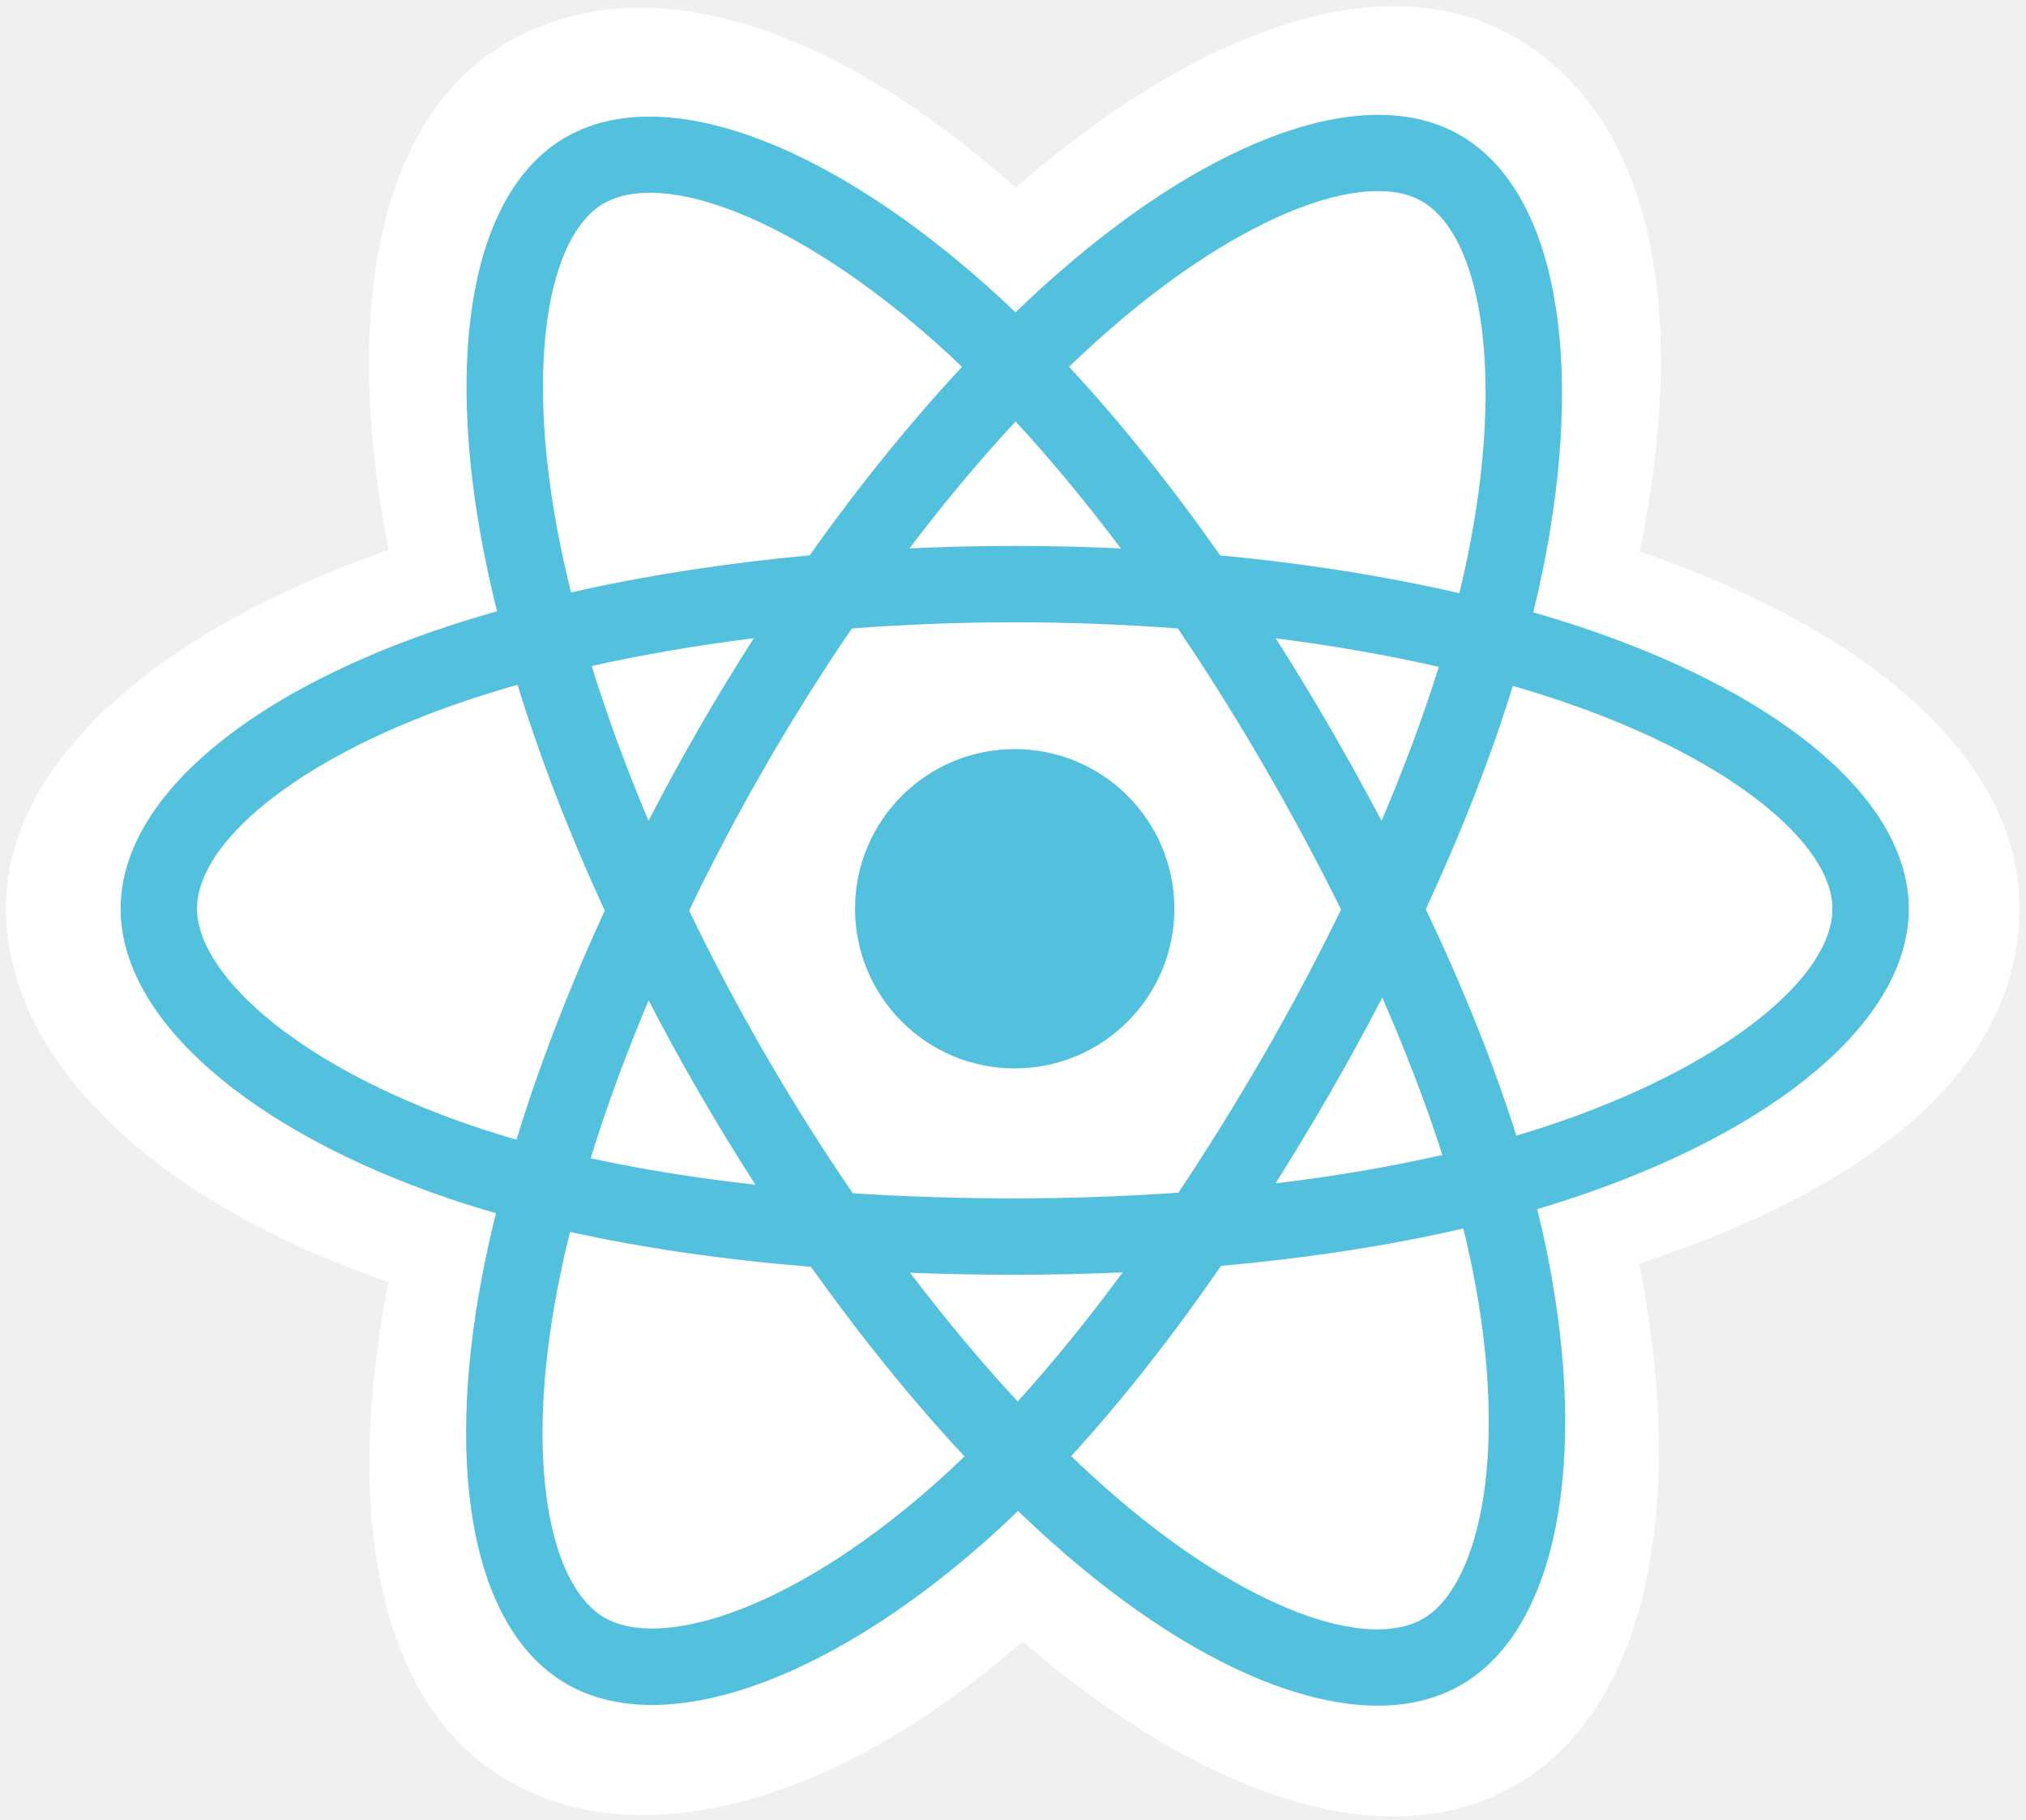
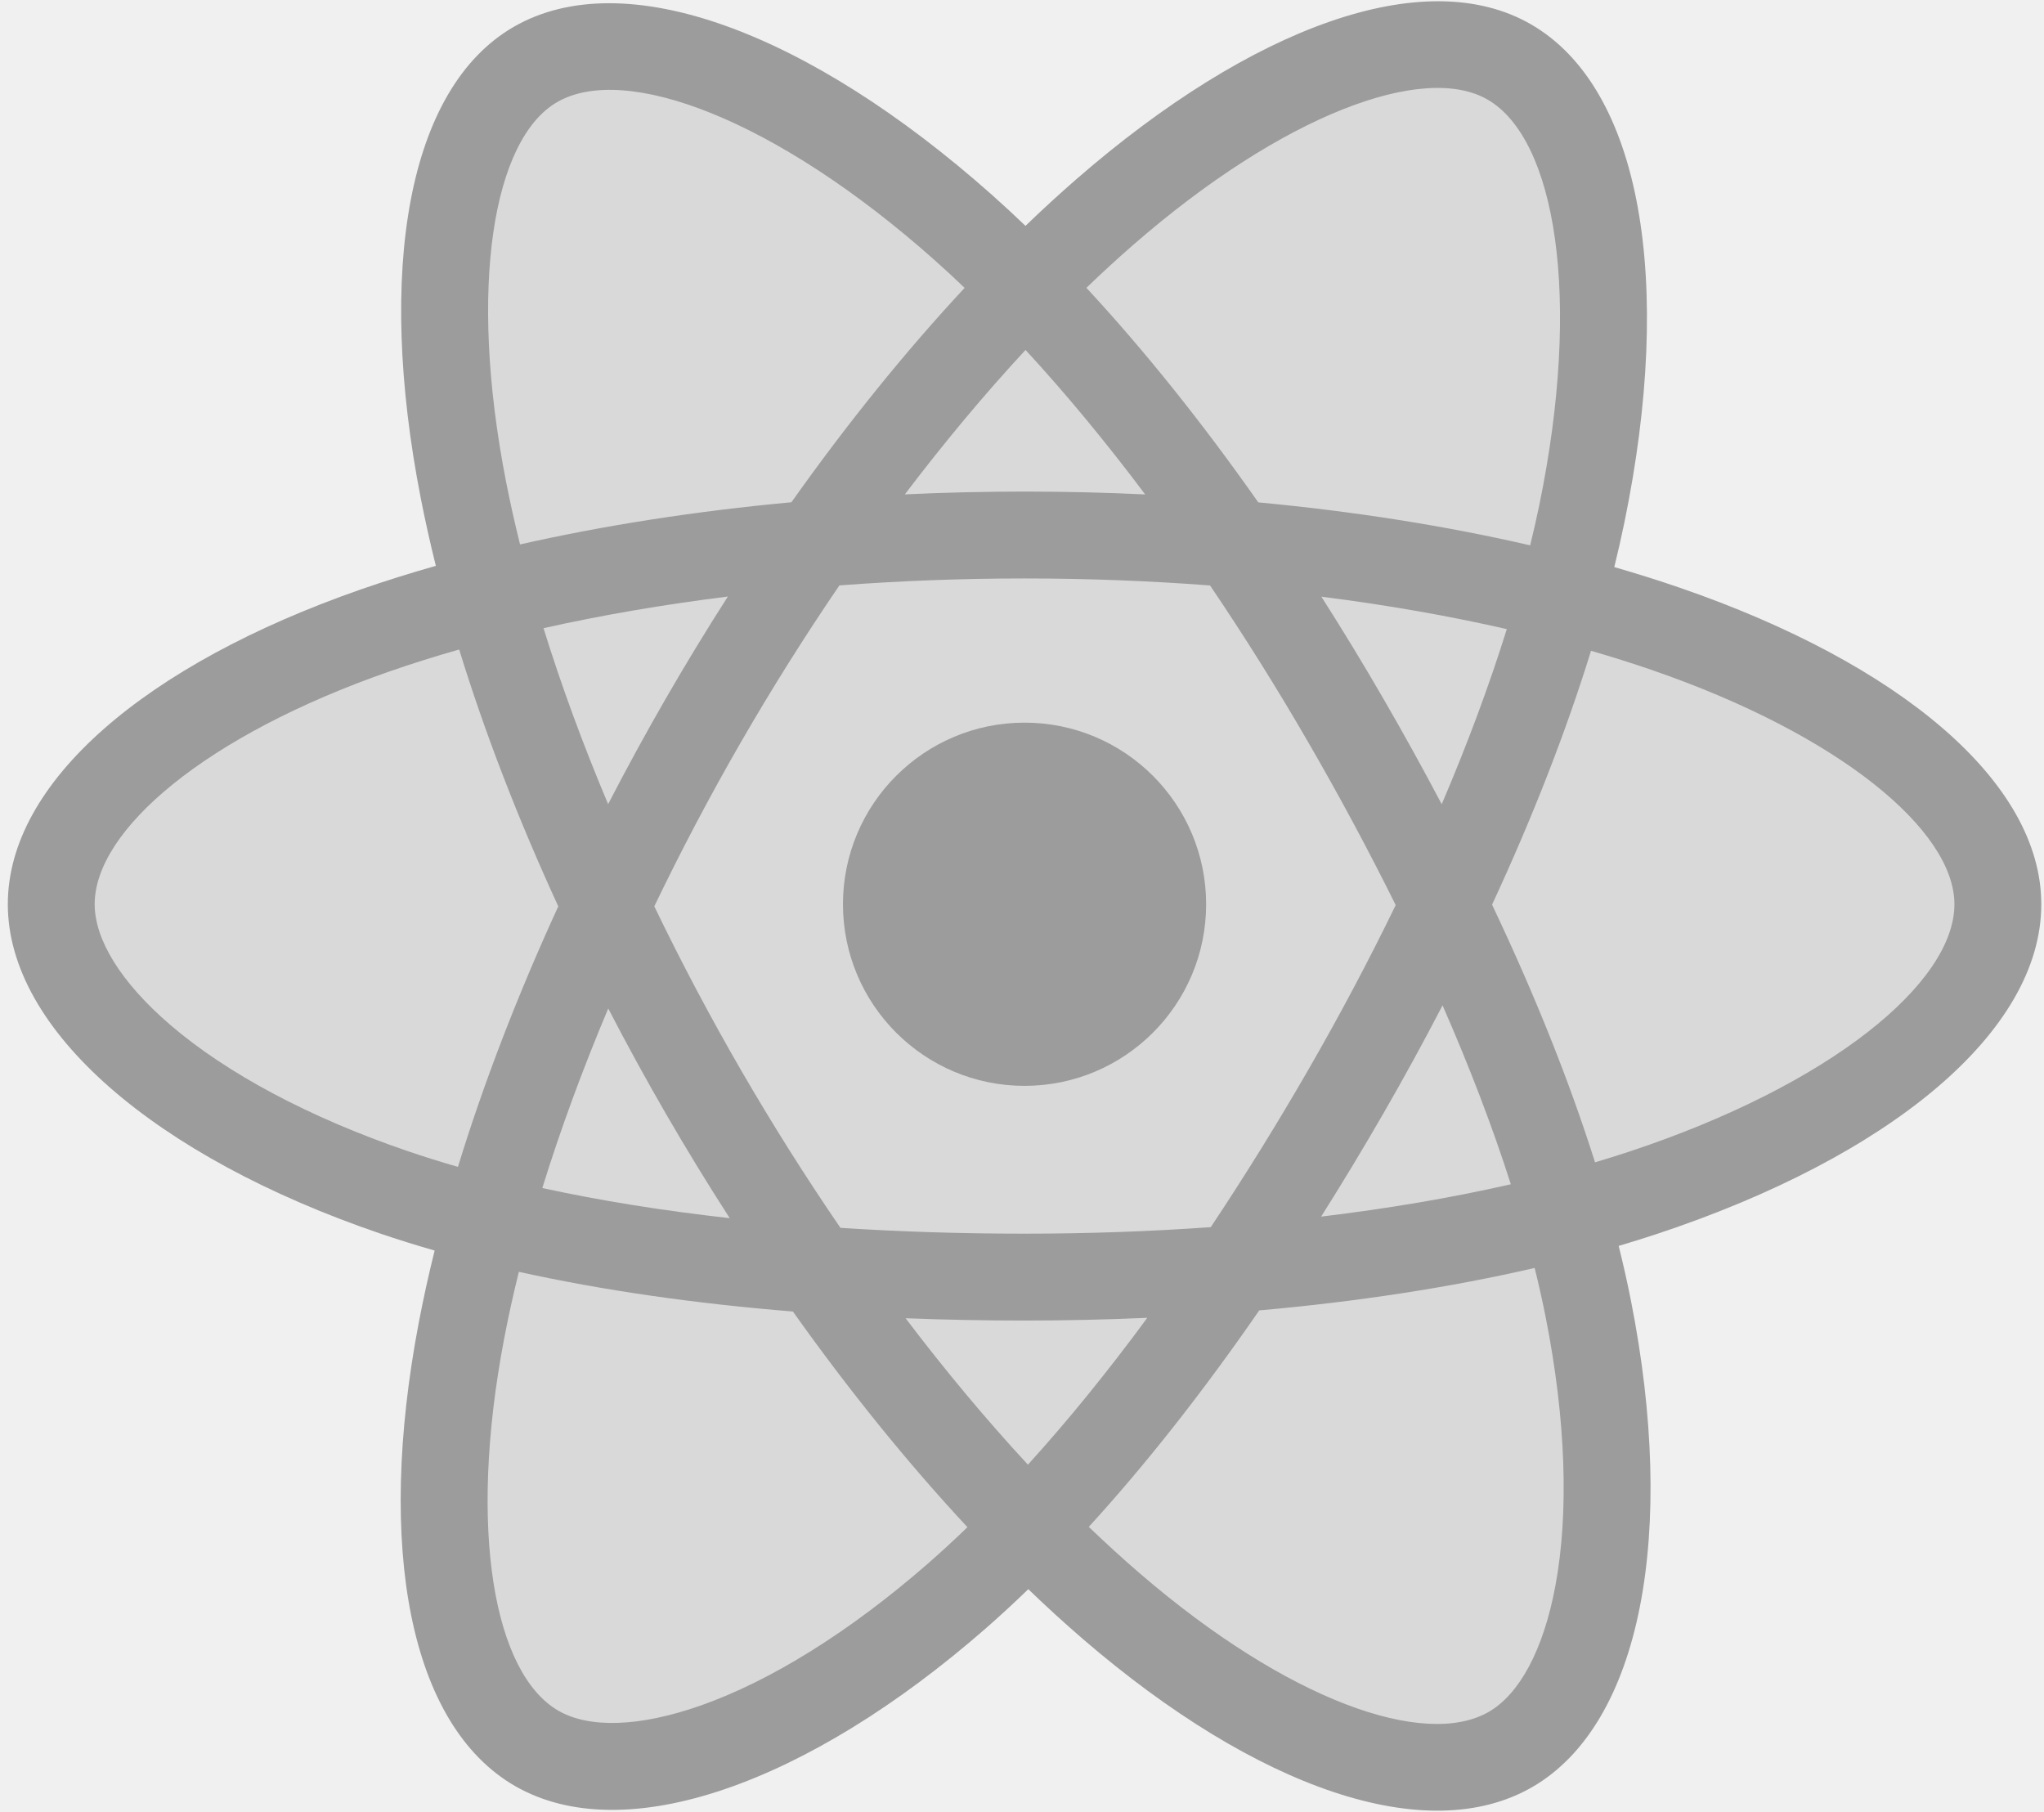
- <svg xmlns="http://www.w3.org/2000/svg" width="2500" height="2246" viewBox="0 0 256 230" preserveAspectRatio="xMinYMin meet">
-   <path d="M.754 114.75c0 19.215 18.763 37.152 48.343 47.263-5.907 29.737-1.058 53.706 15.136 63.045 16.645 9.6 41.443 2.955 64.98-17.62 22.943 19.744 46.13 27.514 62.31 18.148 16.63-9.627 21.687-35.221 15.617-65.887 30.81-10.186 48.044-25.481 48.044-44.949 0-18.769-18.797-35.006-47.979-45.052 6.535-31.933.998-55.32-15.867-65.045-16.259-9.376-39.716-1.204-62.996 19.056C104.122 2.205 80.897-4.36 64.05 5.392 47.806 14.795 43.171 39.2 49.097 69.487 20.515 79.452.754 96.057.754 114.75z" fill="#FFF" />
-   <path d="M201.025 79.674a151.364 151.364 0 0 0-7.274-2.292 137.5 137.5 0 0 0 1.124-4.961c5.506-26.728 1.906-48.26-10.388-55.348-11.787-6.798-31.065.29-50.535 17.233a151.136 151.136 0 0 0-5.626 5.163 137.573 137.573 0 0 0-3.744-3.458c-20.405-18.118-40.858-25.752-53.139-18.643-11.776 6.817-15.264 27.06-10.307 52.39a150.91 150.91 0 0 0 1.67 7.484c-2.894.822-5.689 1.698-8.363 2.63-23.922 8.34-39.2 21.412-39.2 34.97 0 14.004 16.4 28.05 41.318 36.566a128.44 128.44 0 0 0 6.11 1.91 147.813 147.813 0 0 0-1.775 8.067c-4.726 24.89-1.035 44.653 10.71 51.428 12.131 6.995 32.491-.195 52.317-17.525 1.567-1.37 3.14-2.823 4.715-4.346a148.34 148.34 0 0 0 6.108 5.573c19.204 16.525 38.17 23.198 49.905 16.405 12.12-7.016 16.058-28.247 10.944-54.078-.39-1.973-.845-3.988-1.355-6.04 1.43-.422 2.833-.858 4.202-1.312 25.904-8.582 42.757-22.457 42.757-36.648 0-13.607-15.77-26.767-40.174-35.168z" fill="#53C1DE" />
-   <path d="M195.406 142.328c-1.235.409-2.503.804-3.795 1.187-2.86-9.053-6.72-18.68-11.442-28.625 4.507-9.71 8.217-19.213 10.997-28.208 2.311.67 4.555 1.375 6.717 2.12 20.91 7.197 33.664 17.84 33.664 26.04 0 8.735-13.775 20.075-36.14 27.486zm-9.28 18.389c2.261 11.422 2.584 21.749 1.086 29.822-1.346 7.254-4.052 12.09-7.398 14.027-7.121 4.122-22.35-1.236-38.772-15.368-1.883-1.62-3.78-3.35-5.682-5.18 6.367-6.964 12.73-15.06 18.94-24.05 10.924-.969 21.244-2.554 30.603-4.717.46 1.86.87 3.683 1.223 5.466zm-93.85 43.137c-6.957 2.457-12.498 2.527-15.847.596-7.128-4.11-10.09-19.98-6.049-41.265a138.507 138.507 0 0 1 1.65-7.502c9.255 2.047 19.5 3.52 30.45 4.408 6.251 8.797 12.798 16.883 19.396 23.964a118.863 118.863 0 0 1-4.305 3.964c-8.767 7.664-17.552 13.1-25.294 15.835zm-32.593-61.58c-11.018-3.766-20.117-8.66-26.354-14-5.604-4.8-8.434-9.565-8.434-13.432 0-8.227 12.267-18.722 32.726-25.855a139.276 139.276 0 0 1 7.777-2.447c2.828 9.197 6.537 18.813 11.013 28.537-4.534 9.869-8.296 19.638-11.15 28.943a118.908 118.908 0 0 1-5.578-1.746zm10.926-74.37c-4.247-21.703-1.427-38.074 5.67-42.182 7.56-4.376 24.275 1.864 41.893 17.507 1.126 1 2.257 2.047 3.39 3.13-6.564 7.049-13.051 15.074-19.248 23.82-10.627.985-20.8 2.567-30.152 4.686a141.525 141.525 0 0 1-1.553-6.962zm97.467 24.067a306.982 306.982 0 0 0-6.871-11.3c7.21.91 14.117 2.12 20.603 3.601-1.947 6.241-4.374 12.767-7.232 19.457a336.42 336.42 0 0 0-6.5-11.758zm-39.747-38.714c4.452 4.823 8.911 10.209 13.297 16.052a284.245 284.245 0 0 0-26.706-.006c4.39-5.789 8.887-11.167 13.409-16.046zm-40.002 38.78a285.24 285.24 0 0 0-6.378 11.685c-2.811-6.667-5.216-13.222-7.18-19.552 6.447-1.443 13.322-2.622 20.485-3.517a283.79 283.79 0 0 0-6.927 11.384zm7.133 57.683c-7.4-.826-14.379-1.945-20.824-3.348 1.995-6.442 4.453-13.138 7.324-19.948a283.494 283.494 0 0 0 6.406 11.692 285.27 285.27 0 0 0 7.094 11.604zm33.136 27.389c-4.575-4.937-9.138-10.397-13.595-16.27 4.326.17 8.737.256 13.22.256 4.606 0 9.159-.103 13.64-.303-4.4 5.98-8.843 11.448-13.265 16.317zm46.072-51.032c3.02 6.884 5.566 13.544 7.588 19.877-6.552 1.495-13.625 2.699-21.078 3.593a337.537 337.537 0 0 0 6.937-11.498 306.632 306.632 0 0 0 6.553-11.972zm-14.915 7.15a316.478 316.478 0 0 1-10.84 17.49c-6.704.479-13.632.726-20.692.726-7.031 0-13.871-.219-20.458-.646A273.798 273.798 0 0 1 96.72 133.28a271.334 271.334 0 0 1-9.64-18.206 273.864 273.864 0 0 1 9.611-18.216v.002a271.252 271.252 0 0 1 10.956-17.442c6.72-.508 13.61-.774 20.575-.774 6.996 0 13.895.268 20.613.78a290.704 290.704 0 0 1 10.887 17.383 316.418 316.418 0 0 1 9.741 18.13 290.806 290.806 0 0 1-9.709 18.29zm19.913-107.792c7.566 4.364 10.509 21.961 5.755 45.038a127.525 127.525 0 0 1-1.016 4.492c-9.374-2.163-19.554-3.773-30.212-4.773-6.209-8.841-12.642-16.88-19.1-23.838a141.92 141.92 0 0 1 5.196-4.766c16.682-14.518 32.273-20.25 39.377-16.153z" fill="#FFF" />
-   <path d="M128.221 94.665c11.144 0 20.177 9.034 20.177 20.177 0 11.144-9.033 20.178-20.177 20.178-11.143 0-20.177-9.034-20.177-20.178 0-11.143 9.034-20.177 20.177-20.177" fill="#53C1DE" />
+ <svg xmlns="http://www.w3.org/2000/svg" width="158px" height="140px" viewBox="0 0 158 140" version="1.1">
+   <defs />
+   <g id="Page-1" stroke="none" stroke-width="1" fill="none" fill-rule="evenodd">
+     <g id="react" transform="translate(-10, -10)" fill-rule="nonzero">
+       <path d="M0.525,79.826 C0.525,93.193 13.577,105.671 34.154,112.705 C30.045,133.391 33.418,150.065 44.684,156.562 C56.263,163.24 73.514,158.618 89.887,144.305 C105.848,158.04 121.978,163.445 133.233,156.929 C144.802,150.232 148.32,132.428 144.097,111.095 C165.53,104.009 177.519,93.369 177.519,79.826 C177.519,66.769 164.443,55.474 144.143,48.486 C148.689,26.271 144.837,10.002 133.105,3.237 C121.794,-3.286 105.476,2.399 89.281,16.493 C72.433,1.534 56.276,-3.033 44.557,3.751 C33.256,10.292 30.032,27.27 34.154,48.339 C14.271,55.271 0.525,66.822 0.525,79.826 Z" id="Shape" fill-opacity="0" fill="#FFFFFF" />
+       <path d="M139.843,55.425 C138.17,54.851 136.483,54.32 134.783,53.831 C135.065,52.685 135.326,51.535 135.565,50.38 C139.395,31.786 136.891,16.808 128.339,11.877 C120.139,7.148 106.728,12.079 93.184,23.865 C91.849,25.029 90.544,26.227 89.27,27.457 C88.417,26.639 87.549,25.837 86.666,25.051 C72.471,12.447 58.243,7.137 49.699,12.082 C41.507,16.824 39.081,30.906 42.529,48.527 C42.872,50.272 43.26,52.008 43.691,53.734 C41.678,54.305 39.734,54.915 37.873,55.563 C21.232,61.365 10.604,70.458 10.604,79.89 C10.604,89.632 22.013,99.403 39.347,105.327 C40.752,105.805 42.17,106.248 43.597,106.656 C43.133,108.515 42.722,110.386 42.362,112.268 C39.075,129.583 41.642,143.331 49.813,148.044 C58.252,152.91 72.415,147.908 86.207,135.853 C87.297,134.899 88.392,133.889 89.487,132.829 C90.867,134.161 92.284,135.454 93.736,136.706 C107.096,148.202 120.289,152.844 128.453,148.118 C136.884,143.238 139.624,128.468 136.066,110.499 C135.795,109.126 135.478,107.725 135.123,106.297 C136.118,106.003 137.094,105.7 138.047,105.384 C156.067,99.414 167.791,89.762 167.791,79.89 C167.791,70.424 156.82,61.27 139.843,55.425 Z" id="Shape" fill="#9C9C9C" />
+       <path d="M135.935,99.011 C135.075,99.295 134.193,99.57 133.295,99.837 C131.305,93.539 128.62,86.842 125.335,79.923 C128.47,73.169 131.051,66.558 132.985,60.301 C134.593,60.767 136.154,61.257 137.658,61.775 C152.204,66.782 161.076,74.186 161.076,79.89 C161.076,85.967 151.494,93.855 135.935,99.011 L135.935,99.011 Z M129.479,111.803 C131.052,119.749 131.277,126.933 130.234,132.549 C129.298,137.595 127.416,140.959 125.088,142.307 C120.134,145.174 109.54,141.447 98.116,131.616 C96.806,130.489 95.487,129.286 94.163,128.013 C98.593,123.168 103.019,117.536 107.339,111.282 C114.938,110.608 122.118,109.505 128.628,108.001 C128.948,109.295 129.233,110.563 129.479,111.803 Z M64.192,141.811 C59.352,143.521 55.498,143.569 53.168,142.226 C48.209,139.367 46.149,128.327 48.96,113.52 C49.294,111.77 49.677,110.03 50.108,108.301 C56.546,109.725 63.673,110.75 71.29,111.368 C75.639,117.487 80.193,123.112 84.783,128.038 C83.808,128.982 82.809,129.901 81.789,130.796 C75.69,136.127 69.578,139.909 64.193,141.811 L64.192,141.811 Z M41.519,98.973 C33.854,96.353 27.524,92.949 23.185,89.234 C19.287,85.895 17.318,82.58 17.318,79.89 C17.318,74.167 25.852,66.866 40.084,61.904 C41.871,61.284 43.675,60.716 45.494,60.202 C47.462,66.6 50.042,73.289 53.155,80.054 C50.001,86.919 47.384,93.715 45.399,100.188 C44.096,99.815 42.802,99.41 41.519,98.973 Z M49.119,47.238 C46.165,32.14 48.127,20.751 53.064,17.894 C58.323,14.849 69.951,19.19 82.207,30.072 C82.99,30.768 83.777,31.496 84.565,32.25 C79.999,37.153 75.486,42.736 71.175,48.82 C63.782,49.505 56.705,50.606 50.2,52.08 C49.799,50.475 49.439,48.86 49.119,47.237 L49.119,47.238 Z M116.922,63.98 C115.386,61.326 113.792,58.705 112.143,56.119 C117.158,56.752 121.963,57.594 126.475,58.624 C125.121,62.966 123.432,67.505 121.444,72.159 C119.992,69.403 118.484,66.676 116.922,63.98 Z M89.272,37.048 C92.369,40.403 95.471,44.15 98.522,48.215 C92.333,47.922 86.134,47.921 79.944,48.211 C82.998,44.184 86.127,40.442 89.272,37.048 Z M61.445,64.026 C59.903,66.7 58.424,69.411 57.008,72.154 C55.053,67.517 53.379,62.957 52.013,58.553 C56.498,57.549 61.281,56.729 66.264,56.106 C64.596,58.708 62.989,61.349 61.445,64.026 Z M66.407,104.153 C61.259,103.578 56.404,102.8 51.921,101.824 C53.309,97.343 55.018,92.685 57.016,87.947 C58.437,90.693 59.923,93.405 61.472,96.081 C63.053,98.81 64.698,101.502 66.407,104.153 Z M89.458,123.206 C86.275,119.772 83.101,115.974 80.001,111.888 C83.01,112.006 86.079,112.066 89.197,112.066 C92.401,112.066 95.569,111.994 98.686,111.855 C95.625,116.015 92.534,119.819 89.458,123.206 Z M121.508,87.706 C123.609,92.495 125.38,97.128 126.787,101.533 C122.229,102.573 117.309,103.411 112.124,104.033 C113.785,101.399 115.394,98.732 116.95,96.034 C118.531,93.292 120.051,90.515 121.508,87.706 Z M111.133,92.68 C108.751,96.816 106.236,100.874 103.592,104.847 C98.928,105.18 94.109,105.352 89.197,105.352 C84.306,105.352 79.548,105.199 74.966,104.902 C72.252,100.939 69.69,96.874 67.283,92.717 C64.889,88.581 62.652,84.357 60.577,80.051 C62.646,75.745 64.877,71.518 67.263,67.379 L67.263,67.381 C69.649,63.241 72.192,59.194 74.885,55.247 C79.56,54.894 84.353,54.709 89.198,54.709 C94.065,54.709 98.864,54.895 103.537,55.251 C106.203,59.192 108.729,63.225 111.111,67.344 C113.506,71.473 115.766,75.68 117.887,79.956 C115.788,84.276 113.535,88.52 111.133,92.68 L111.133,92.68 Z M124.985,17.694 C130.248,20.73 132.296,32.971 128.989,49.025 C128.772,50.07 128.536,51.112 128.282,52.15 C121.761,50.645 114.679,49.525 107.265,48.829 C102.945,42.679 98.47,37.087 93.978,32.246 C95.155,31.111 96.36,30.006 97.592,28.931 C109.197,18.831 120.043,14.844 124.985,17.694 Z" id="Shape" fill="#D9D9D9" />
+       <path d="M89.197,65.854 C96.95,65.854 103.233,72.138 103.233,79.89 C103.233,87.642 96.95,93.927 89.197,93.927 C81.446,93.927 75.161,87.642 75.161,79.89 C75.161,72.138 81.446,65.854 89.197,65.854" id="Shape" fill="#9C9C9C" />
+     </g>
+   </g>
</svg>
